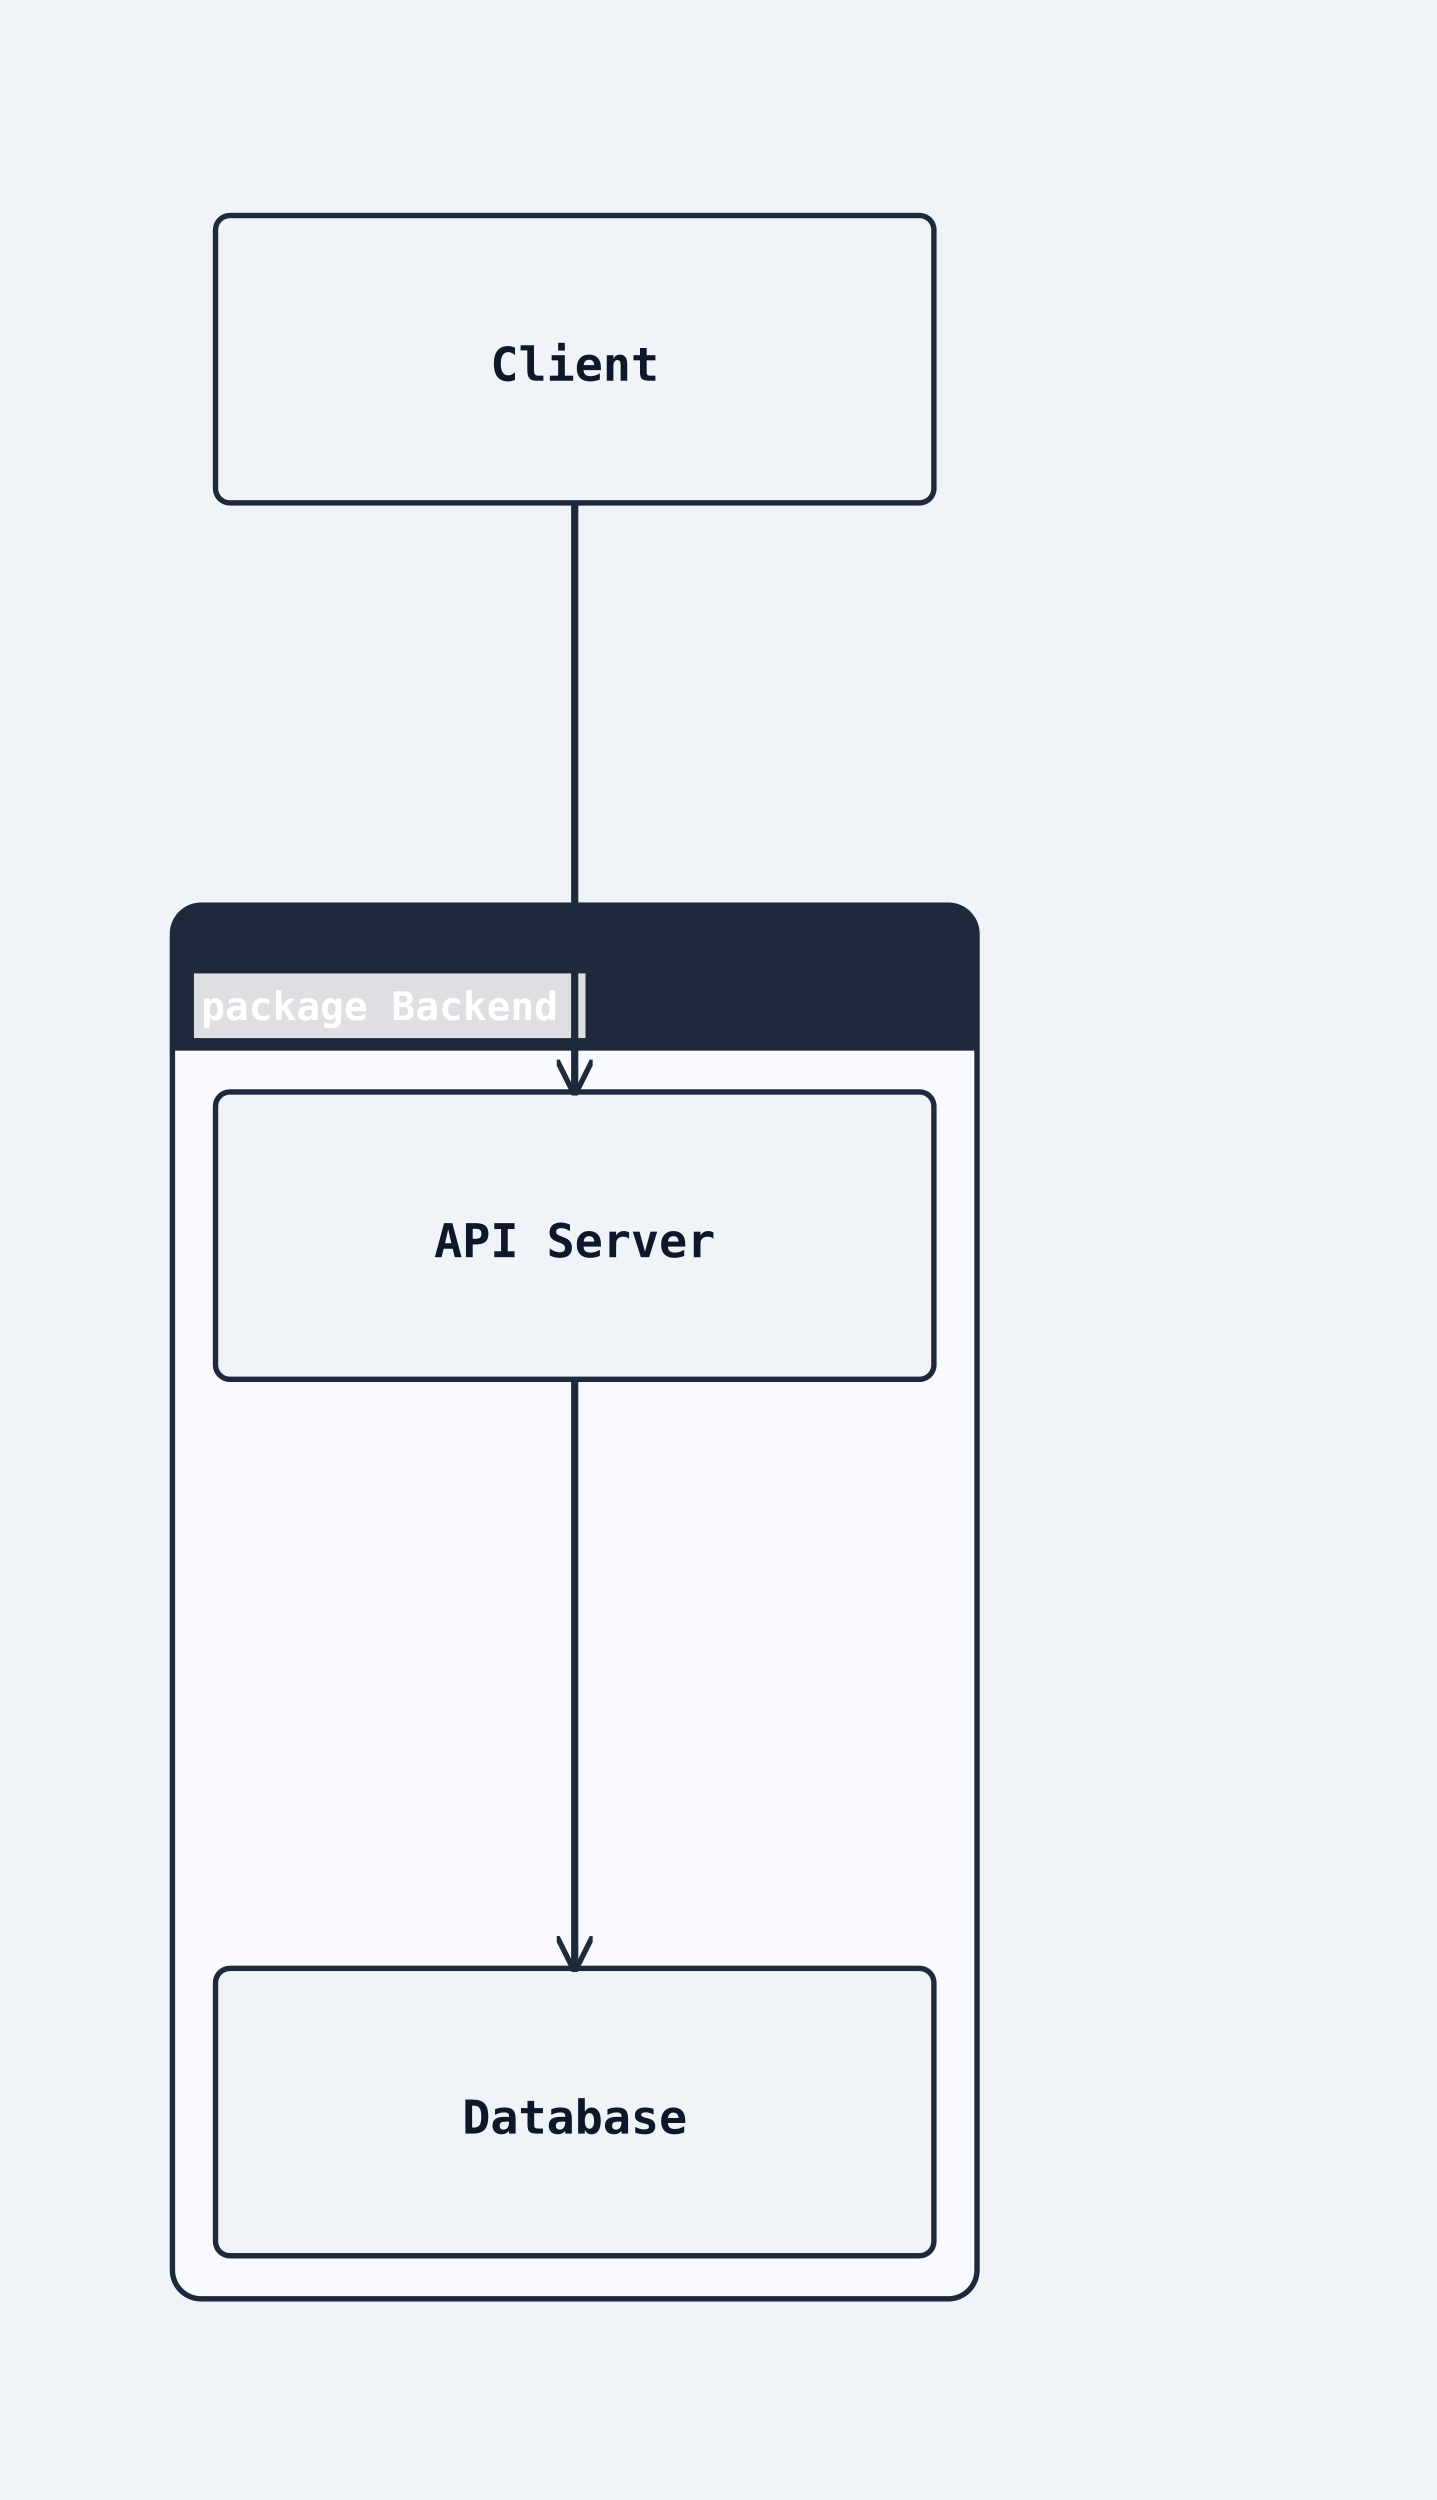
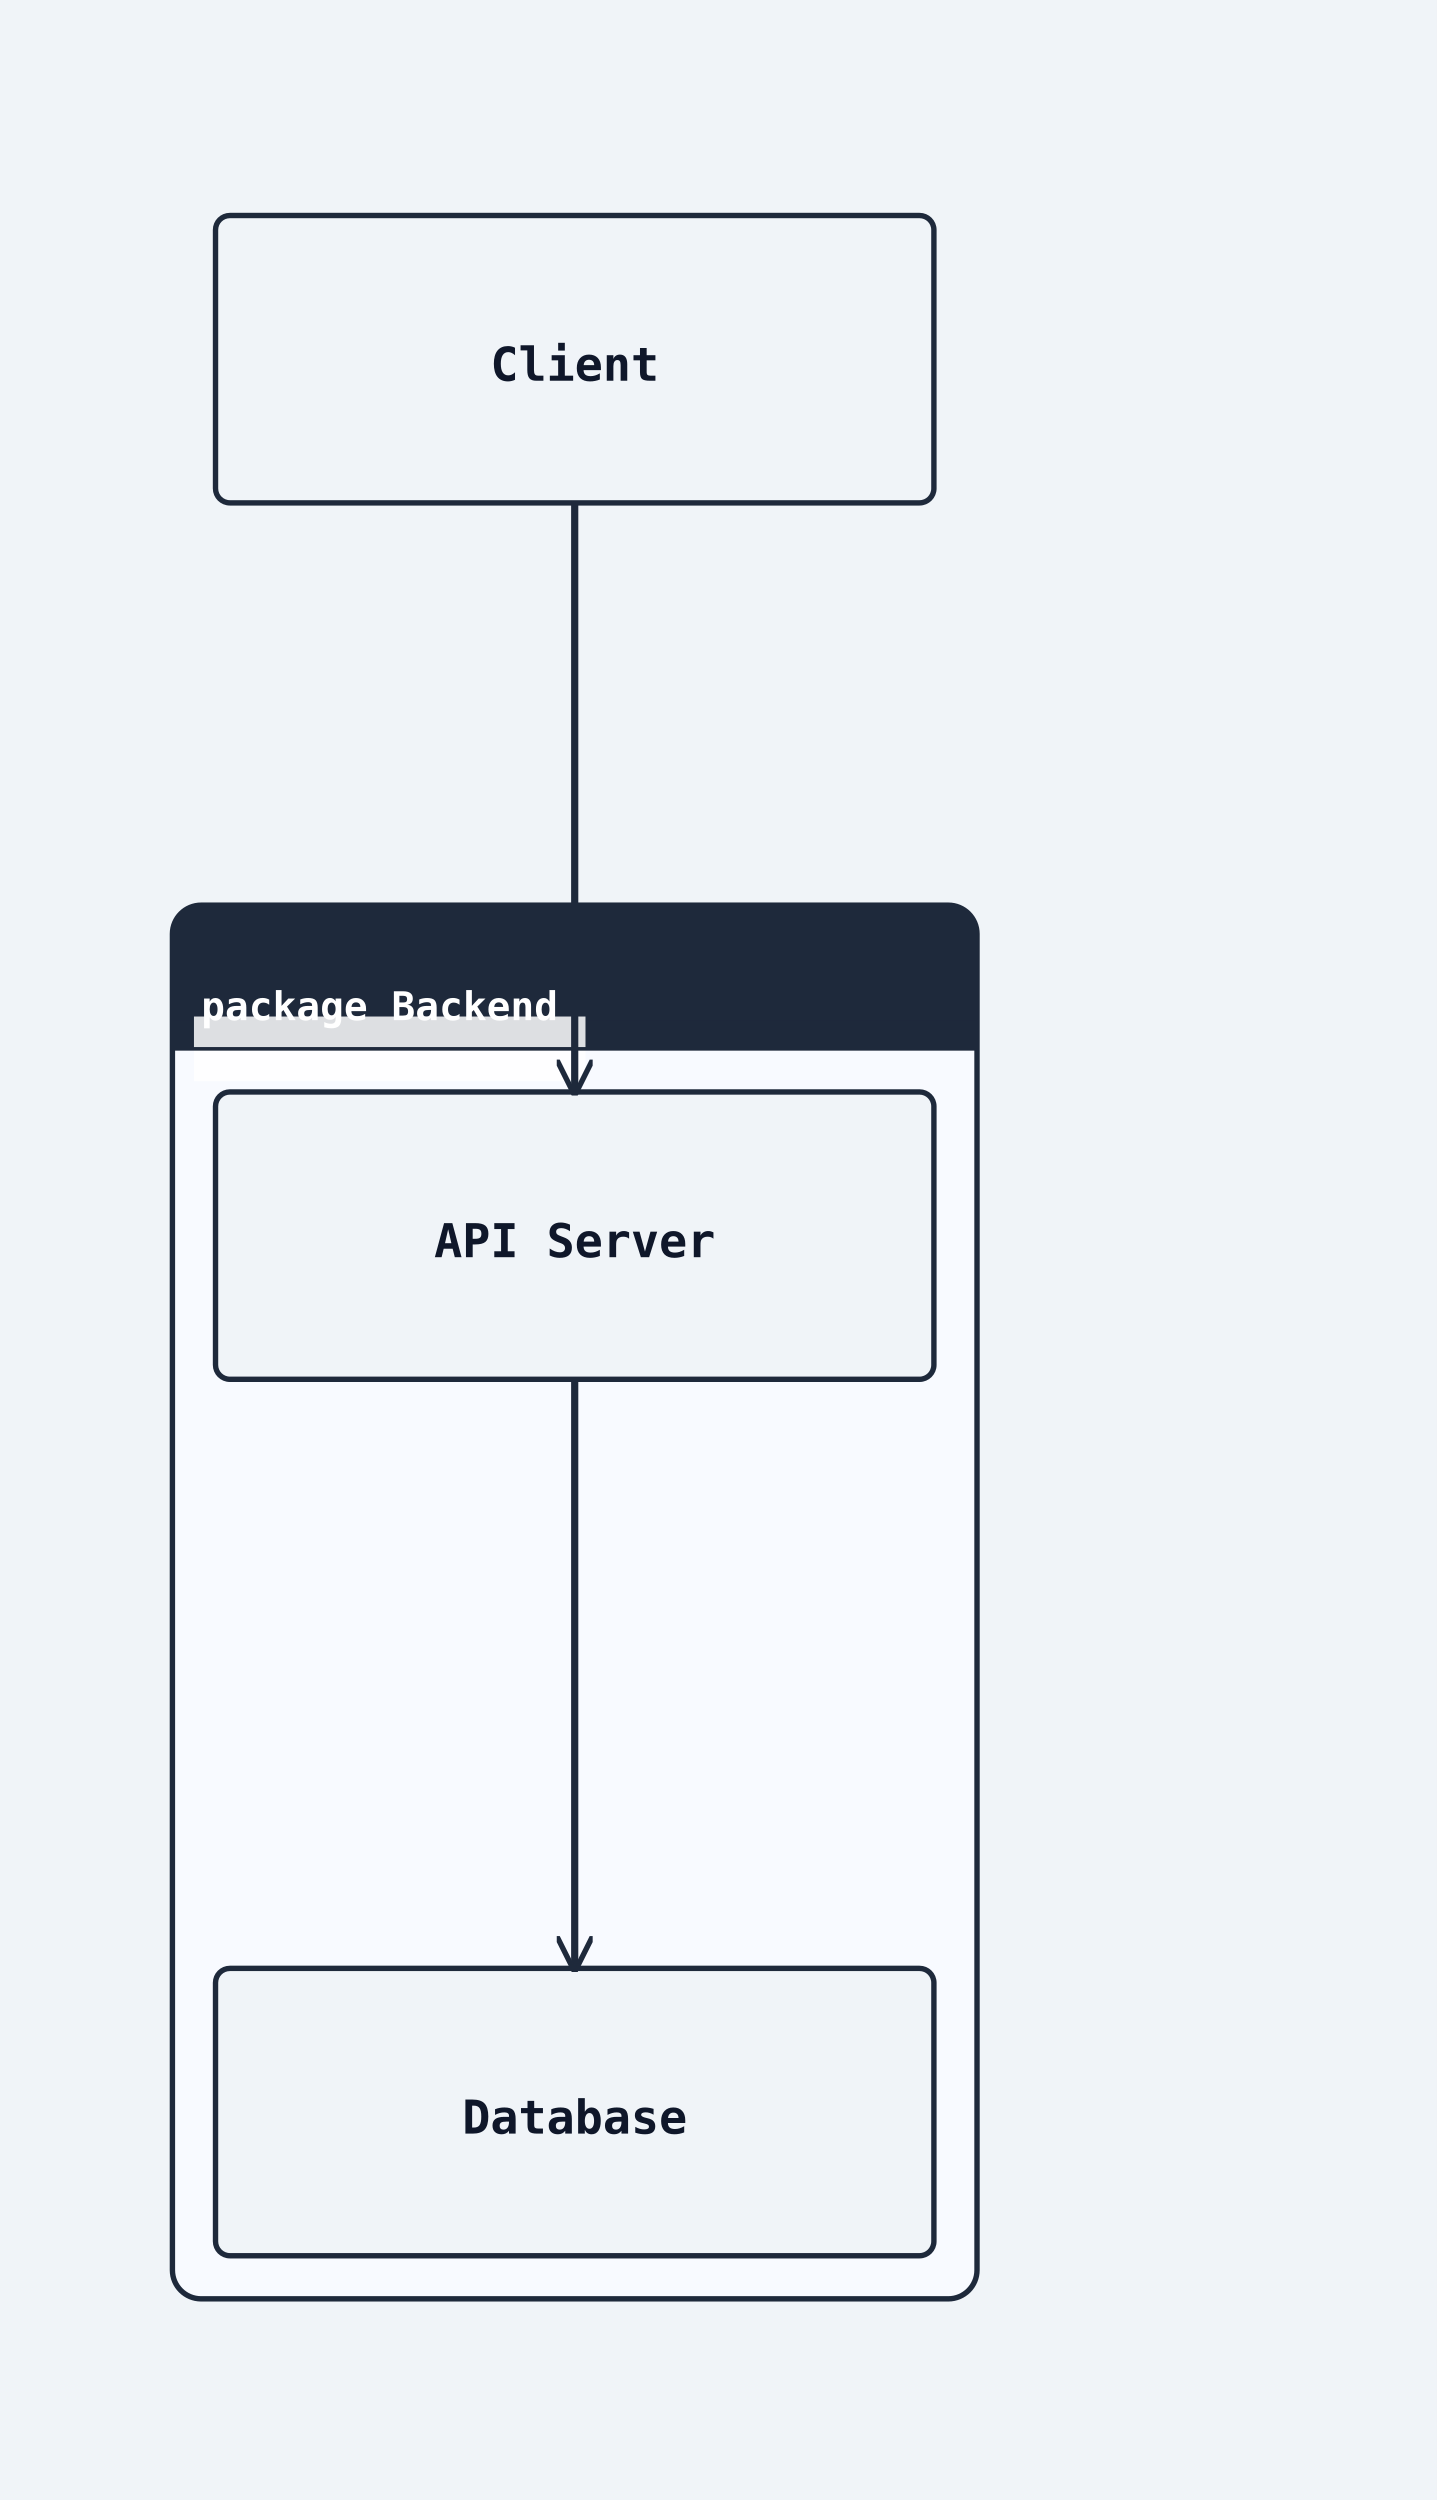
<svg xmlns="http://www.w3.org/2000/svg" width="400" height="696" viewBox="0 0 400 696">
  <rect width="100%" height="100%" fill="#f0f4f8" />
  <defs>
    <marker id="arrow-open" viewBox="0 0 10 10" refX="9" refY="5" markerWidth="10" markerHeight="10" markerUnits="userSpaceOnUse" orient="auto-start-reverse">
      <path d="M0,0 L10,5 L0,10" fill="none" stroke="#1e293b" stroke-width="1.5" />
    </marker>
    <marker id="arrow-triangle" viewBox="0 0 12 12" refX="11" refY="6" markerWidth="12" markerHeight="12" markerUnits="userSpaceOnUse" orient="auto-start-reverse">
      <polygon points="0,0 12,6 0,12" fill="#ffffff" stroke="#1e293b" stroke-width="1.5" fill-rule="nonzero" />
    </marker>
    <marker id="arrow-diamond-filled" viewBox="0 0 14 10" refX="13" refY="5" markerWidth="14" markerHeight="10" markerUnits="userSpaceOnUse" orient="auto-start-reverse">
      <path d="M0,5 L7,0 L14,5 L7,10 z" fill="#1e293b" stroke="#1e293b" stroke-width="1" />
    </marker>
    <marker id="arrow-diamond-open" viewBox="0 0 14 10" refX="13" refY="5" markerWidth="14" markerHeight="10" markerUnits="userSpaceOnUse" orient="auto-start-reverse">
      <path d="M0,5 L7,0 L14,5 L7,10 z" fill="#ffffff" stroke="#1e293b" stroke-width="1" />
    </marker>
    <marker id="arrow-double-open" viewBox="0 0 16 12" refX="15" refY="6" markerWidth="16" markerHeight="12" markerUnits="userSpaceOnUse" orient="auto-start-reverse">
      <path d="M0,1 L8,6 L0,11 M7,1 L15,6 L7,11" fill="none" stroke="#1e293b" stroke-width="1.5" stroke-linejoin="round" />
    </marker>
    <marker id="arrow-circle-open" viewBox="0 0 12 12" refX="11" refY="6" markerWidth="12" markerHeight="12" markerUnits="userSpaceOnUse" orient="auto-start-reverse">
      <circle cx="6" cy="6" r="4" fill="#ffffff" stroke="#1e293b" stroke-width="1.5" />
    </marker>
    <marker id="arrow-circle-filled" viewBox="0 0 12 12" refX="11" refY="6" markerWidth="12" markerHeight="12" markerUnits="userSpaceOnUse" orient="auto-start-reverse">
      <circle cx="6" cy="6" r="4" fill="#1e293b" stroke="#1e293b" stroke-width="1.5" />
    </marker>
    <marker id="arrow-triangle-filled" viewBox="0 0 12 12" refX="11" refY="6" markerWidth="12" markerHeight="12" markerUnits="userSpaceOnUse" orient="auto-start-reverse">
      <polygon points="0,0 12,6 0,12" fill="#1e293b" stroke="#1e293b" stroke-width="1.5" />
    </marker>
    <marker id="arrow-box-filled" viewBox="0 0 12 12" refX="11" refY="6" markerWidth="12" markerHeight="12" markerUnits="userSpaceOnUse" orient="auto-start-reverse">
      <rect x="2" y="2" width="8" height="8" fill="#1e293b" stroke="#1e293b" stroke-width="1.5" />
    </marker>
    <marker id="arrow-plus" viewBox="0 0 12 12" refX="11" refY="6" markerWidth="12" markerHeight="12" markerUnits="userSpaceOnUse" orient="auto-start-reverse">
      <path d="M6,1 L6,11 M1,6 L11,6" fill="none" stroke="#1e293b" stroke-width="1.8" stroke-linecap="round" />
    </marker>
    <marker id="arrow-slash" viewBox="0 0 12 12" refX="10" refY="6" markerWidth="12" markerHeight="12" markerUnits="userSpaceOnUse" orient="auto-start-reverse">
      <path d="M3,2 L9,10" fill="none" stroke="#1e293b" stroke-width="1.8" stroke-linecap="round" />
    </marker>
    <marker id="arrow-cross" viewBox="0 0 12 12" refX="11" refY="6" markerWidth="12" markerHeight="12" markerUnits="userSpaceOnUse" orient="auto-start-reverse">
      <path d="M2,2 L10,10 M10,2 L2,10" fill="none" stroke="#1e293b" stroke-width="1.8" stroke-linecap="round" />
    </marker>
    <marker id="arrow-bracket-open" viewBox="0 0 12 14" refX="11" refY="7" markerWidth="12" markerHeight="14" markerUnits="userSpaceOnUse" orient="auto-start-reverse">
      <path d="M10,1 L4,1 L4,13 L10,13" fill="none" stroke="#1e293b" stroke-width="1.8" stroke-linecap="round" stroke-linejoin="round" />
    </marker>
  </defs>
  <marker id="arrow-ie-one" viewBox="0 0 24 16" refX="22" refY="8" markerWidth="24" markerHeight="16" markerUnits="userSpaceOnUse" orient="auto-start-reverse">
    <path d="M16,2 L16,14" fill="none" stroke="#1e293b" stroke-width="1.8" stroke-linecap="round" />
  </marker>
  <marker id="arrow-ie-zero-one" viewBox="0 0 30 16" refX="28" refY="8" markerWidth="30" markerHeight="16" markerUnits="userSpaceOnUse" orient="auto-start-reverse">
    <circle cx="10" cy="8" r="4" fill="#ffffff" stroke="#1e293b" stroke-width="1.5" />
    <path d="M20,2 L20,14" fill="none" stroke="#1e293b" stroke-width="1.8" stroke-linecap="round" />
  </marker>
  <marker id="arrow-ie-zero-many" viewBox="0 0 34 18" refX="32" refY="9" markerWidth="34" markerHeight="18" markerUnits="userSpaceOnUse" orient="auto-start-reverse">
    <circle cx="8" cy="9" r="4" fill="#ffffff" stroke="#1e293b" stroke-width="1.5" />
    <path d="M18,9 L31,2 M18,9 L31,9 M18,9 L31,16" fill="none" stroke="#1e293b" stroke-width="1.7" stroke-linecap="round" />
  </marker>
  <marker id="arrow-ie-one-many" viewBox="0 0 34 18" refX="32" refY="9" markerWidth="34" markerHeight="18" markerUnits="userSpaceOnUse" orient="auto-start-reverse">
    <path d="M8,2 L8,16 M18,9 L31,2 M18,9 L31,9 M18,9 L31,16" fill="none" stroke="#1e293b" stroke-width="1.7" stroke-linecap="round" />
  </marker>
  <rect class="uml-group-frame" data-uml-group="Backend" x="48" y="252" width="224" height="388" rx="8" ry="8" fill="#f8faff" stroke="#1e293b" stroke-width="1.5" />
  <rect x="48" y="252" width="224" height="40" rx="8" ry="8" fill="#1e293b" stroke="none" />
  <rect x="48" y="284" width="224" height="8" fill="#1e293b" stroke="none" />
-   <rect class="uml-edge-label-bg" data-uml-label-role="edge-background" x="54" y="271" width="109" height="18" fill="white" opacity="0.85" />
+   <rect class="uml-edge-label-bg" data-uml-label-role="edge-background" x="54" y="283" width="109" height="18" fill="white" opacity="0.85" />
  <text x="56" y="284" font-family="monospace" font-size="11" font-weight="600" fill="#ffffff">package Backend</text>
  <line x1="48" y1="292" x2="272" y2="292" stroke="#1e293b" stroke-width="1" />
  <rect class="uml-node uml-component" data-uml-kind="component" data-component-style="rectangle" x="60" y="304" width="200" height="80" rx="4" ry="4" fill="#f0f4f8" stroke="#1e293b" stroke-width="1.5" />
  <text x="160" y="350" text-anchor="middle" font-family="monospace" font-size="13" font-weight="600" fill="#0f172a">API Server</text>
  <rect class="uml-node uml-component" data-uml-kind="component" data-component-style="rectangle" x="60" y="548" width="200" height="80" rx="4" ry="4" fill="#f0f4f8" stroke="#1e293b" stroke-width="1.5" />
  <text x="160" y="594" text-anchor="middle" font-family="monospace" font-size="13" font-weight="600" fill="#0f172a">Database</text>
  <rect class="uml-node uml-component" data-uml-kind="component" data-component-style="rectangle" x="60" y="60" width="200" height="80" rx="4" ry="4" fill="#f0f4f8" stroke="#1e293b" stroke-width="1.5" />
  <text x="160" y="106" text-anchor="middle" font-family="monospace" font-size="13" font-weight="600" fill="#0f172a">Client</text>
  <polyline class="uml-relation" data-uml-from="Client" data-uml-to="API" data-uml-arrow="--&gt;" points="160,140 160,222 160,304" fill="none" stroke="#1e293b" stroke-width="2" marker-end="url(#arrow-open)" />
  <polyline class="uml-relation" data-uml-from="API" data-uml-to="Database" data-uml-arrow="--&gt;" points="160,384 160,466 160,548" fill="none" stroke="#1e293b" stroke-width="2" marker-end="url(#arrow-open)" />
</svg>
